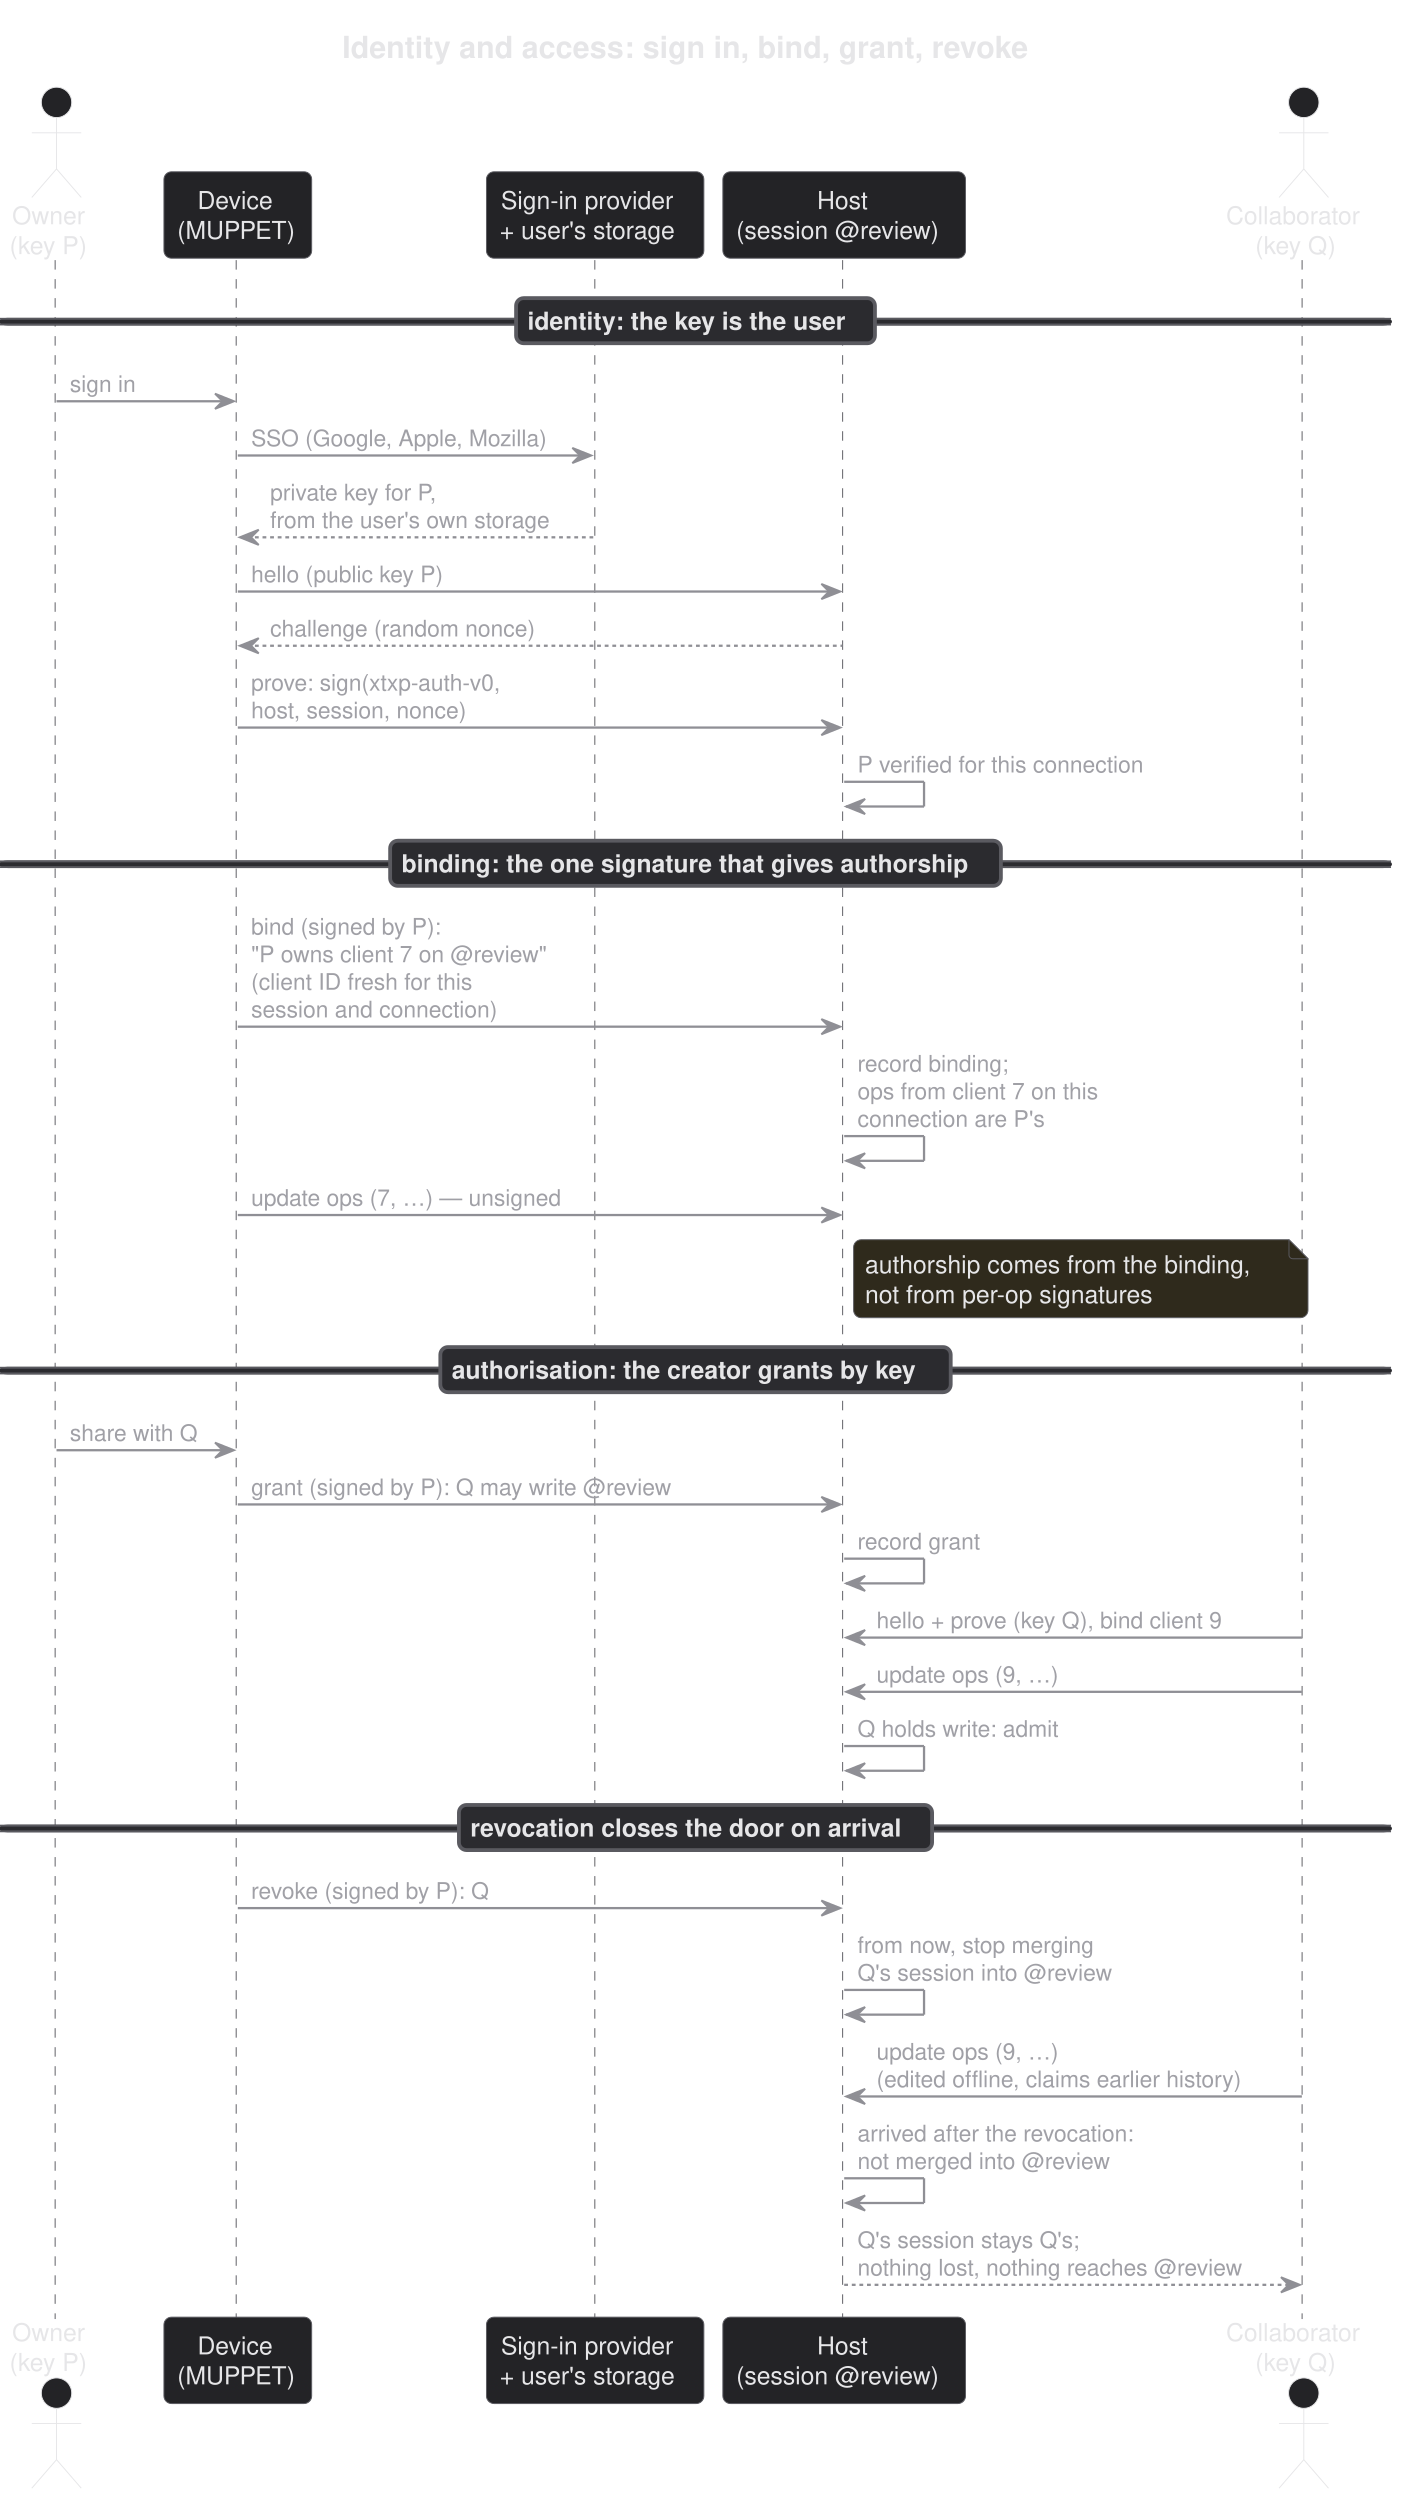
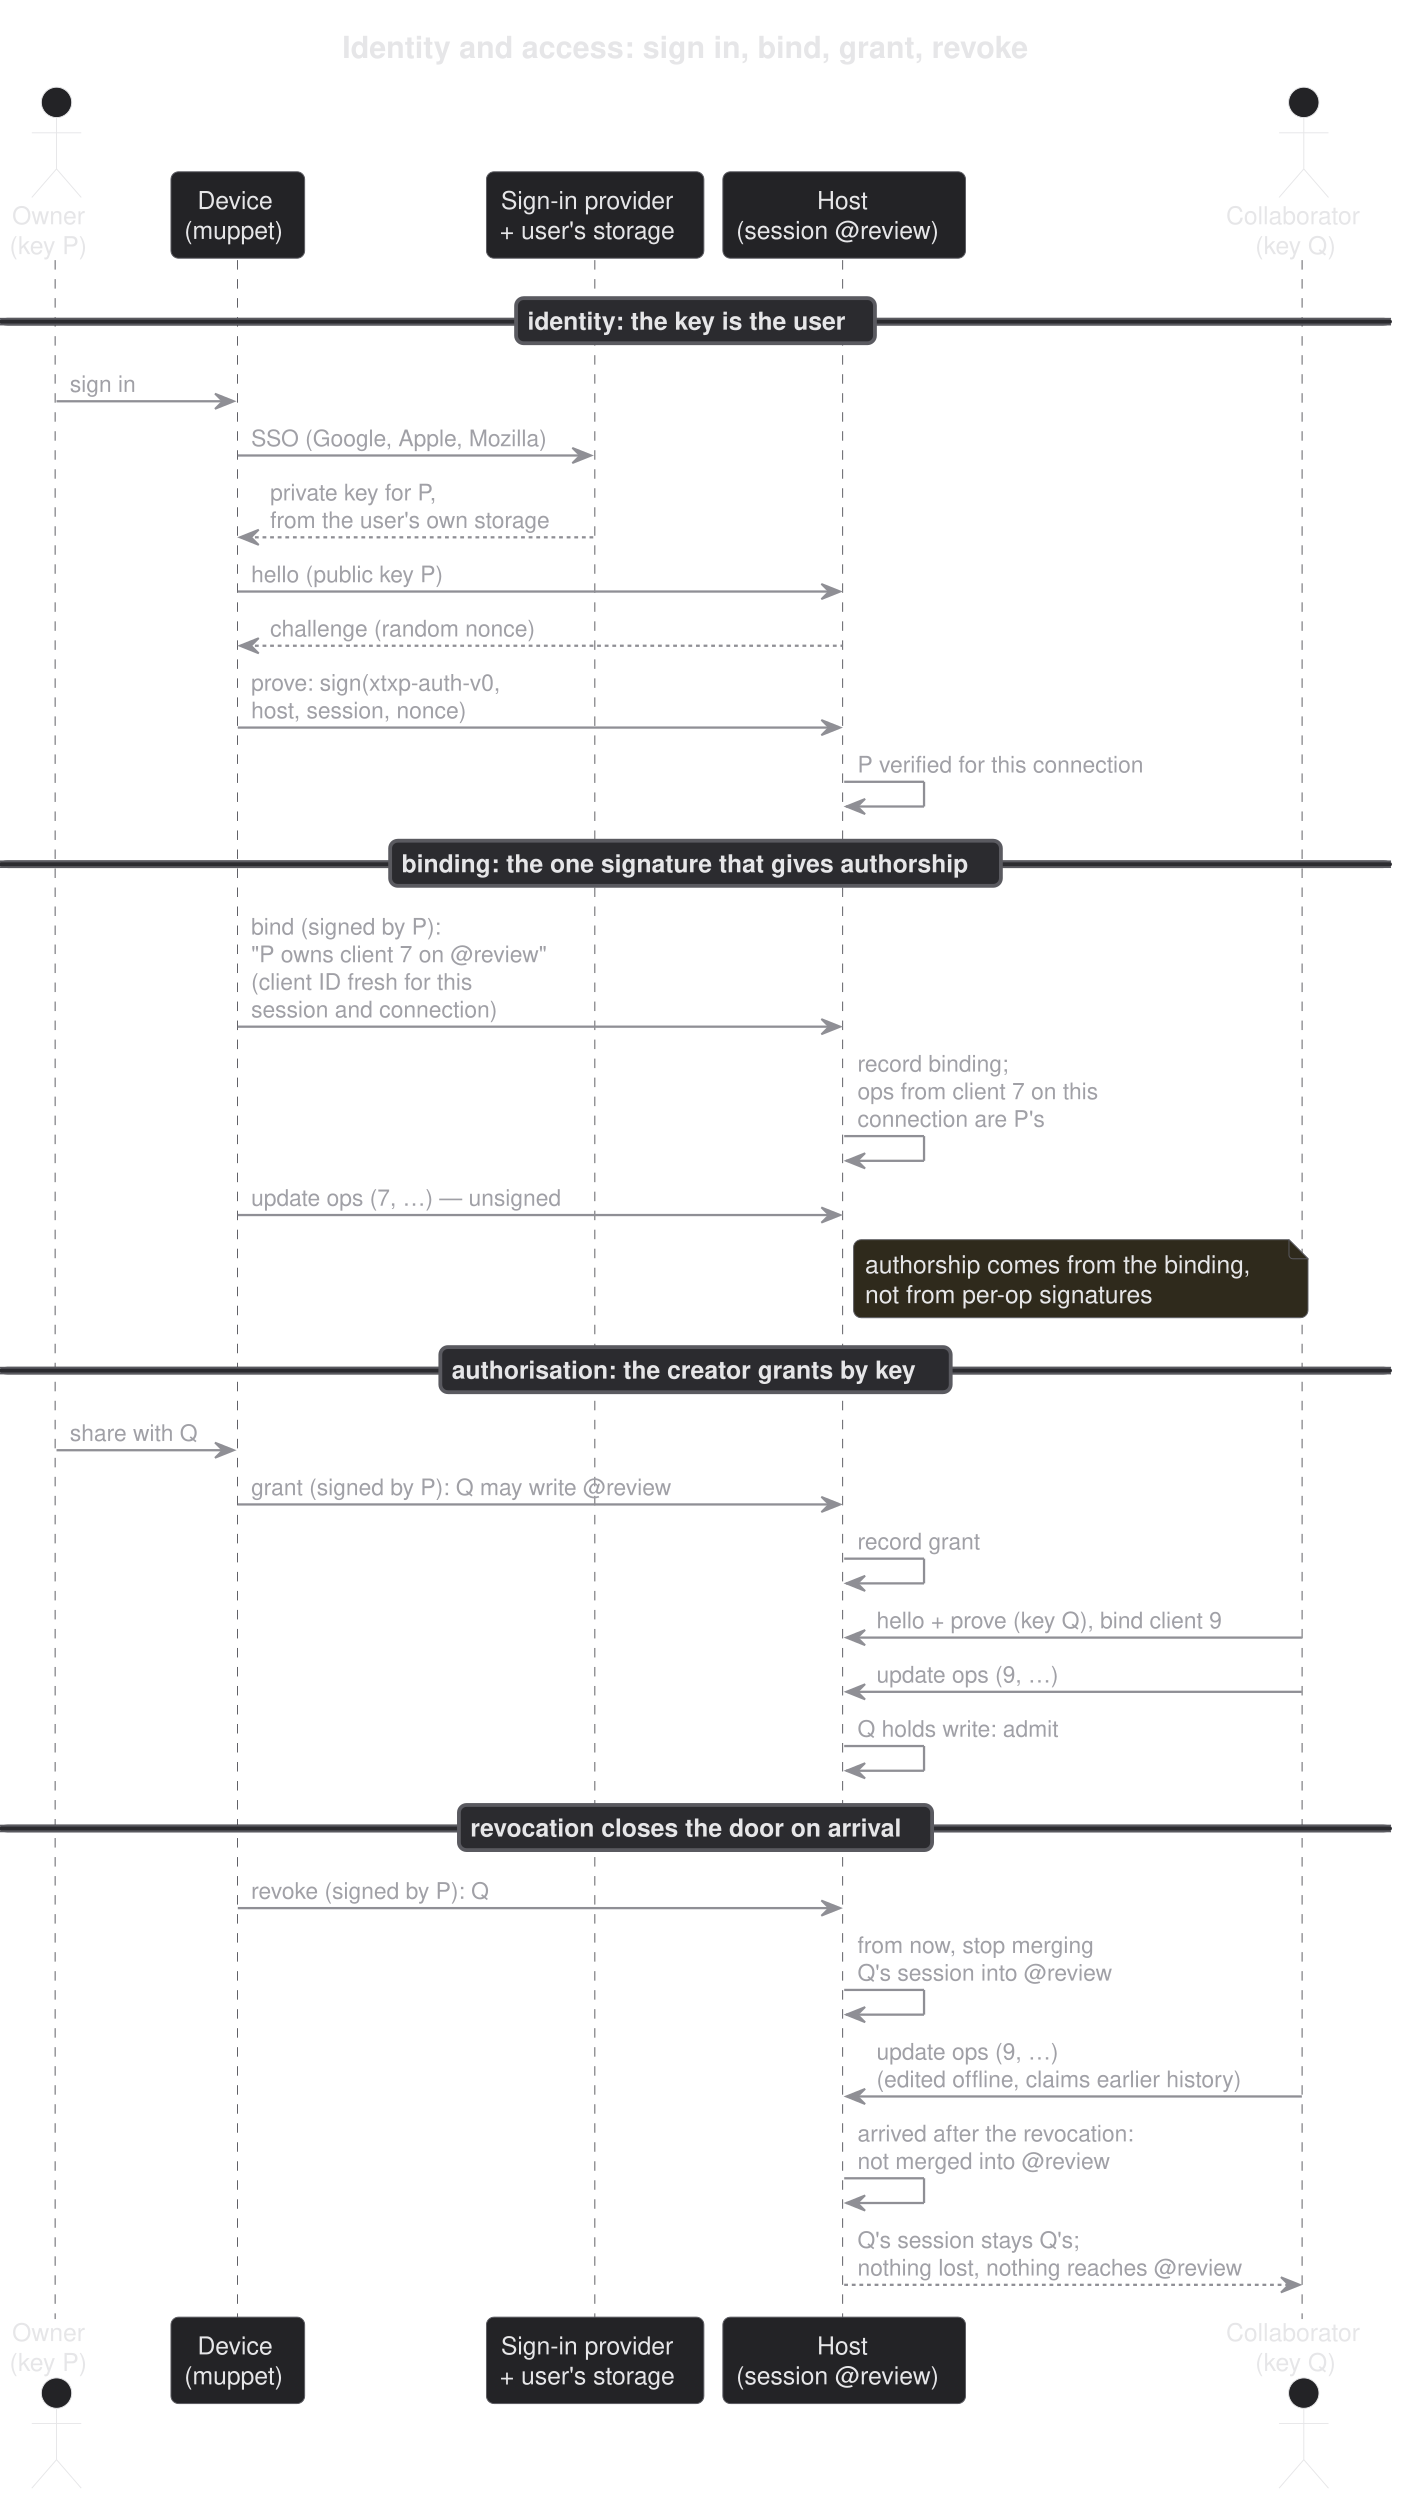
<svg xmlns="http://www.w3.org/2000/svg" contentStyleType="text/css" data-diagram-type="SEQUENCE" height="1315px" preserveAspectRatio="none" style="width:738px;height:1315px;" version="1.1" viewBox="0 0 738 1315" width="738px" zoomAndPan="magnify">
  <defs />
  <g>
    <text fill="#E6E6E8" font-family="Helvetica" font-size="16" font-weight="bold" lengthAdjust="spacing" textLength="370.695" x="179.993" y="30.5">Identity and access: sign in, bind, grant, revoke</text>
    <g>
      <rect fill="#000000" fill-opacity="0" height="1083.002" width="8" x="25.731" y="136.818" />
      <line style="stroke:#5A5A60;stroke-width:0.5;stroke-dasharray:5,5;" x1="29" x2="29" y1="136.818" y2="1219.82" />
    </g>
    <g>
      <rect fill="#000000" fill-opacity="0" height="1083.002" width="8" x="121.087" y="136.818" />
-       <line style="stroke:#5A5A60;stroke-width:0.5;stroke-dasharray:5,5;" x1="124.231" x2="124.231" y1="136.818" y2="1219.82" />
+       <line style="stroke:#5A5A60;stroke-width:0.5;stroke-dasharray:5,5;" x1="124.932" x2="124.932" y1="136.818" y2="1219.82" />
    </g>
    <g>
      <rect fill="#000000" fill-opacity="0" height="1083.002" width="8" x="309.055" y="136.818" />
      <line style="stroke:#5A5A60;stroke-width:0.5;stroke-dasharray:5,5;" x1="312.88" x2="312.88" y1="136.818" y2="1219.82" />
    </g>
    <g>
      <rect fill="#000000" fill-opacity="0" height="1083.002" width="8" x="440.045" y="136.818" />
      <line style="stroke:#5A5A60;stroke-width:0.5;stroke-dasharray:5,5;" x1="443.231" x2="443.231" y1="136.818" y2="1219.82" />
    </g>
    <g>
      <rect fill="#000000" fill-opacity="0" height="1083.002" width="8" x="681.791" y="136.818" />
      <line style="stroke:#5A5A60;stroke-width:0.5;stroke-dasharray:5,5;" x1="684.902" x2="684.902" y1="136.818" y2="1219.82" />
    </g>
    <g class="participant participant-head" data-participant="o">
      <text fill="#E6E6E8" font-family="Helvetica" font-size="13" lengthAdjust="spacing" textLength="40.733" x="6.365" y="117.953">Owner</text>
      <text fill="#E6E6E8" font-family="Helvetica" font-size="13" lengthAdjust="spacing" textLength="43.462" x="5" y="133.683">(key P)</text>
      <ellipse cx="29.731" cy="53.859" fill="#232326" rx="8" ry="8" style="stroke:#E6E6E8;stroke-width:0.5;" />
      <path d="M29.731,61.859 L29.731,88.859 M16.731,69.859 L42.731,69.859 M29.731,88.859 L16.731,103.859 M29.731,88.859 L42.731,103.859" fill="none" style="stroke:#E6E6E8;stroke-width:0.5;" />
    </g>
    <g class="participant participant-tail" data-participant="o">
      <text fill="#E6E6E8" font-family="Helvetica" font-size="13" lengthAdjust="spacing" textLength="40.733" x="6.365" y="1231.414">Owner</text>
      <text fill="#E6E6E8" font-family="Helvetica" font-size="13" lengthAdjust="spacing" textLength="43.462" x="5" y="1247.144">(key P)</text>
      <ellipse cx="29.731" cy="1258.779" fill="#232326" rx="8" ry="8" style="stroke:#E6E6E8;stroke-width:0.5;" />
      <path d="M29.731,1266.779 L29.731,1293.779 M16.731,1274.779 L42.731,1274.779 M29.731,1293.779 L16.731,1308.779 M29.731,1293.779 L42.731,1308.779" fill="none" style="stroke:#E6E6E8;stroke-width:0.5;" />
    </g>
    <g class="participant participant-head" data-participant="d">
-       <rect fill="#232326" height="45.459" rx="4" ry="4" style="stroke:#5A5A60;stroke-width:0.5;" width="77.711" x="86.231" y="90.359" />
+       <rect fill="#232326" height="45.459" rx="4" ry="4" style="stroke:#5A5A60;stroke-width:0.5;" width="70.31" x="89.932" y="90.359" />
      <text fill="#E6E6E8" font-family="Helvetica" font-size="13" lengthAdjust="spacing" textLength="42.421" x="103.876" y="109.953">Device</text>
-       <text fill="#E6E6E8" font-family="Helvetica" font-size="13" lengthAdjust="spacing" textLength="63.711" x="93.231" y="125.683">(MUPPET)</text>
+       <text fill="#E6E6E8" font-family="Helvetica" font-size="13" lengthAdjust="spacing" textLength="56.31" x="96.932" y="125.683">(muppet)</text>
    </g>
    <g class="participant participant-tail" data-participant="d">
-       <rect fill="#232326" height="45.459" rx="4" ry="4" style="stroke:#5A5A60;stroke-width:0.5;" width="77.711" x="86.231" y="1218.82" />
+       <rect fill="#232326" height="45.459" rx="4" ry="4" style="stroke:#5A5A60;stroke-width:0.5;" width="70.31" x="89.932" y="1218.82" />
      <text fill="#E6E6E8" font-family="Helvetica" font-size="13" lengthAdjust="spacing" textLength="42.421" x="103.876" y="1238.414">Device</text>
-       <text fill="#E6E6E8" font-family="Helvetica" font-size="13" lengthAdjust="spacing" textLength="63.711" x="93.231" y="1254.144">(MUPPET)</text>
+       <text fill="#E6E6E8" font-family="Helvetica" font-size="13" lengthAdjust="spacing" textLength="56.31" x="96.932" y="1254.144">(muppet)</text>
    </g>
    <g class="participant participant-head" data-participant="sso">
      <rect fill="#232326" height="45.459" rx="4" ry="4" style="stroke:#5A5A60;stroke-width:0.5;" width="114.35" x="255.88" y="90.359" />
      <text fill="#E6E6E8" font-family="Helvetica" font-size="13" lengthAdjust="spacing" textLength="99.144" x="263.483" y="109.953">Sign-in provider</text>
      <text fill="#E6E6E8" font-family="Helvetica" font-size="13" lengthAdjust="spacing" textLength="100.35" x="262.88" y="125.683">+ user's storage</text>
    </g>
    <g class="participant participant-tail" data-participant="sso">
      <rect fill="#232326" height="45.459" rx="4" ry="4" style="stroke:#5A5A60;stroke-width:0.5;" width="114.35" x="255.88" y="1218.82" />
      <text fill="#E6E6E8" font-family="Helvetica" font-size="13" lengthAdjust="spacing" textLength="99.144" x="263.483" y="1238.414">Sign-in provider</text>
      <text fill="#E6E6E8" font-family="Helvetica" font-size="13" lengthAdjust="spacing" textLength="100.35" x="262.88" y="1254.144">+ user's storage</text>
    </g>
    <g class="participant participant-head" data-participant="t">
      <rect fill="#232326" height="45.459" rx="4" ry="4" style="stroke:#5A5A60;stroke-width:0.5;" width="127.629" x="380.231" y="90.359" />
      <text fill="#E6E6E8" font-family="Helvetica" font-size="13" lengthAdjust="spacing" textLength="28.571" x="429.76" y="109.953">Host</text>
      <text fill="#E6E6E8" font-family="Helvetica" font-size="13" lengthAdjust="spacing" textLength="113.629" x="387.231" y="125.683">(session @review)</text>
    </g>
    <g class="participant participant-tail" data-participant="t">
      <rect fill="#232326" height="45.459" rx="4" ry="4" style="stroke:#5A5A60;stroke-width:0.5;" width="127.629" x="380.231" y="1218.82" />
      <text fill="#E6E6E8" font-family="Helvetica" font-size="13" lengthAdjust="spacing" textLength="28.571" x="429.76" y="1238.414">Host</text>
      <text fill="#E6E6E8" font-family="Helvetica" font-size="13" lengthAdjust="spacing" textLength="113.629" x="387.231" y="1254.144">(session @review)</text>
    </g>
    <g class="participant participant-head" data-participant="q">
      <text fill="#E6E6E8" font-family="Helvetica" font-size="13" lengthAdjust="spacing" textLength="75.778" x="644.902" y="117.953">Collaborator</text>
      <text fill="#E6E6E8" font-family="Helvetica" font-size="13" lengthAdjust="spacing" textLength="45.1" x="660.241" y="133.683">(key Q)</text>
      <ellipse cx="685.791" cy="53.859" fill="#232326" rx="8" ry="8" style="stroke:#E6E6E8;stroke-width:0.5;" />
      <path d="M685.791,61.859 L685.791,88.859 M672.791,69.859 L698.791,69.859 M685.791,88.859 L672.791,103.859 M685.791,88.859 L698.791,103.859" fill="none" style="stroke:#E6E6E8;stroke-width:0.5;" />
    </g>
    <g class="participant participant-tail" data-participant="q">
      <text fill="#E6E6E8" font-family="Helvetica" font-size="13" lengthAdjust="spacing" textLength="75.778" x="644.902" y="1231.414">Collaborator</text>
      <text fill="#E6E6E8" font-family="Helvetica" font-size="13" lengthAdjust="spacing" textLength="45.1" x="660.241" y="1247.144">(key Q)</text>
      <ellipse cx="685.791" cy="1258.779" fill="#232326" rx="8" ry="8" style="stroke:#E6E6E8;stroke-width:0.5;" />
      <path d="M685.791,1266.779 L685.791,1293.779 M672.791,1274.779 L698.791,1274.779 M685.791,1293.779 L672.791,1308.779 M685.791,1293.779 L698.791,1308.779" fill="none" style="stroke:#E6E6E8;stroke-width:0.5;" />
    </g>
    <rect fill="#2B2B2F" height="3" rx="4" ry="4" style="stroke:#2B2B2F;stroke-width:1;" width="731.68" x="0" y="167.683" />
    <line style="stroke:#5A5A60;stroke-width:1;" x1="0" x2="731.68" y1="167.683" y2="167.683" />
    <line style="stroke:#5A5A60;stroke-width:1;" x1="0" x2="731.68" y1="170.683" y2="170.683" />
    <rect fill="#2B2B2F" height="23.73" rx="4" ry="4" style="stroke:#5A5A60;stroke-width:2;" width="188.764" x="271.458" y="156.818" />
    <text fill="#E6E6E8" font-family="Helvetica" font-size="13" font-weight="bold" lengthAdjust="spacing" textLength="171.685" x="277.458" y="173.412">identity: the key is the user</text>
    <g class="message" data-participant-1="o" data-participant-2="d">
      <polygon fill="#8F8F95" points="113.087,207.067,123.087,211.067,113.087,215.067,117.087,211.067" style="stroke:#8F8F95;stroke-width:1;" />
      <line style="stroke:#8F8F95;stroke-width:1.2;" x1="29.731" x2="119.087" y1="211.067" y2="211.067" />
      <text fill="#A0A0A6" font-family="Helvetica" font-size="12" lengthAdjust="spacing" textLength="37.06" x="36.731" y="206.173">sign in</text>
    </g>
    <g class="message" data-participant-1="d" data-participant-2="sso">
      <polygon fill="#8F8F95" points="301.055,235.587,311.055,239.587,301.055,243.587,305.055,239.587" style="stroke:#8F8F95;stroke-width:1;" />
      <line style="stroke:#8F8F95;stroke-width:1.2;" x1="125.087" x2="307.055" y1="239.587" y2="239.587" />
      <text fill="#A0A0A6" font-family="Helvetica" font-size="12" lengthAdjust="spacing" textLength="163.969" x="132.087" y="234.692">SSO (Google, Apple, Mozilla)</text>
    </g>
    <g class="message" data-participant-1="sso" data-participant-2="d">
      <polygon fill="#8F8F95" points="136.087,278.626,126.087,282.626,136.087,286.626,132.087,282.626" style="stroke:#8F8F95;stroke-width:1;" />
      <line style="stroke:#8F8F95;stroke-width:1.2;stroke-dasharray:2,2;" x1="130.087" x2="312.055" y1="282.626" y2="282.626" />
      <text fill="#A0A0A6" font-family="Helvetica" font-size="12" lengthAdjust="spacing" textLength="96.902" x="142.087" y="263.212">private key for P,</text>
      <text fill="#A0A0A6" font-family="Helvetica" font-size="12" lengthAdjust="spacing" textLength="160.231" x="142.087" y="277.731">from the user's own storage</text>
    </g>
    <g class="message" data-participant-1="d" data-participant-2="t">
      <polygon fill="#8F8F95" points="432.045,307.146,442.045,311.146,432.045,315.146,436.045,311.146" style="stroke:#8F8F95;stroke-width:1;" />
      <line style="stroke:#8F8F95;stroke-width:1.2;" x1="125.087" x2="438.045" y1="311.146" y2="311.146" />
      <text fill="#A0A0A6" font-family="Helvetica" font-size="12" lengthAdjust="spacing" textLength="108.428" x="132.087" y="306.251">hello (public key P)</text>
    </g>
    <g class="message" data-participant-1="t" data-participant-2="d">
      <polygon fill="#8F8F95" points="136.087,335.665,126.087,339.665,136.087,343.665,132.087,339.665" style="stroke:#8F8F95;stroke-width:1;" />
      <line style="stroke:#8F8F95;stroke-width:1.2;stroke-dasharray:2,2;" x1="130.087" x2="443.045" y1="339.665" y2="339.665" />
      <text fill="#A0A0A6" font-family="Helvetica" font-size="12" lengthAdjust="spacing" textLength="149.074" x="142.087" y="334.771">challenge (random nonce)</text>
    </g>
    <g class="message" data-participant-1="d" data-participant-2="t">
      <polygon fill="#8F8F95" points="432.045,378.704,442.045,382.704,432.045,386.704,436.045,382.704" style="stroke:#8F8F95;stroke-width:1;" />
      <line style="stroke:#8F8F95;stroke-width:1.2;" x1="125.087" x2="438.045" y1="382.704" y2="382.704" />
      <text fill="#A0A0A6" font-family="Helvetica" font-size="12" lengthAdjust="spacing" textLength="145.74" x="132.087" y="363.29">prove: sign(xtxp-auth-v0,</text>
      <text fill="#A0A0A6" font-family="Helvetica" font-size="12" lengthAdjust="spacing" textLength="121.008" x="132.087" y="377.81">host, session, nonce)</text>
    </g>
    <g class="message" data-participant-1="t" data-participant-2="t">
      <line style="stroke:#8F8F95;stroke-width:1.2;" x1="444.045" x2="486.045" y1="411.224" y2="411.224" />
      <line style="stroke:#8F8F95;stroke-width:1.2;" x1="486.045" x2="486.045" y1="411.224" y2="424.224" />
      <line style="stroke:#8F8F95;stroke-width:1.2;" x1="445.045" x2="486.045" y1="424.224" y2="424.224" />
      <polygon fill="#8F8F95" points="455.045,420.224,445.045,424.224,455.045,428.224,451.045,424.224" style="stroke:#8F8F95;stroke-width:1;" />
      <text fill="#A0A0A6" font-family="Helvetica" font-size="12" lengthAdjust="spacing" textLength="163.635" x="451.045" y="406.329">P verified for this connection</text>
    </g>
    <rect fill="#2B2B2F" height="3" rx="4" ry="4" style="stroke:#2B2B2F;stroke-width:1;" width="731.68" x="0" y="453.088" />
    <line style="stroke:#5A5A60;stroke-width:1;" x1="0" x2="731.68" y1="453.088" y2="453.088" />
    <line style="stroke:#5A5A60;stroke-width:1;" x1="0" x2="731.68" y1="456.088" y2="456.088" />
    <rect fill="#2B2B2F" height="23.73" rx="4" ry="4" style="stroke:#5A5A60;stroke-width:2;" width="321.258" x="205.211" y="442.224" />
    <text fill="#E6E6E8" font-family="Helvetica" font-size="13" font-weight="bold" lengthAdjust="spacing" textLength="304.18" x="211.211" y="458.817">binding: the one signature that gives authorship</text>
    <g class="message" data-participant-1="d" data-participant-2="t">
      <polygon fill="#8F8F95" points="432.045,536.031,442.045,540.031,432.045,544.031,436.045,540.031" style="stroke:#8F8F95;stroke-width:1;" />
      <line style="stroke:#8F8F95;stroke-width:1.2;" x1="125.087" x2="438.045" y1="540.031" y2="540.031" />
      <text fill="#A0A0A6" font-family="Helvetica" font-size="12" lengthAdjust="spacing" textLength="106.816" x="132.087" y="491.578">bind (signed by P):</text>
      <text fill="#A0A0A6" font-family="Helvetica" font-size="12" lengthAdjust="spacing" textLength="167.484" x="132.087" y="506.098">"P owns client 7 on @review"</text>
      <text fill="#A0A0A6" font-family="Helvetica" font-size="12" lengthAdjust="spacing" textLength="126.24" x="132.087" y="520.617">(client ID fresh for this</text>
      <text fill="#A0A0A6" font-family="Helvetica" font-size="12" lengthAdjust="spacing" textLength="138.691" x="132.087" y="535.137">session and connection)</text>
    </g>
    <g class="message" data-participant-1="t" data-participant-2="t">
      <line style="stroke:#8F8F95;stroke-width:1.2;" x1="444.045" x2="486.045" y1="597.59" y2="597.59" />
      <line style="stroke:#8F8F95;stroke-width:1.2;" x1="486.045" x2="486.045" y1="597.59" y2="610.59" />
      <line style="stroke:#8F8F95;stroke-width:1.2;" x1="445.045" x2="486.045" y1="610.59" y2="610.59" />
      <polygon fill="#8F8F95" points="455.045,606.59,445.045,610.59,455.045,614.59,451.045,610.59" style="stroke:#8F8F95;stroke-width:1;" />
      <text fill="#A0A0A6" font-family="Helvetica" font-size="12" lengthAdjust="spacing" textLength="86.473" x="451.045" y="563.656">record binding;</text>
      <text fill="#A0A0A6" font-family="Helvetica" font-size="12" lengthAdjust="spacing" textLength="136.435" x="451.045" y="578.176">ops from client 7 on this</text>
      <text fill="#A0A0A6" font-family="Helvetica" font-size="12" lengthAdjust="spacing" textLength="105.797" x="451.045" y="592.695">connection are P's</text>
    </g>
    <g class="message" data-participant-1="d" data-participant-2="t">
      <polygon fill="#8F8F95" points="432.045,635.109,442.045,639.109,432.045,643.109,436.045,639.109" style="stroke:#8F8F95;stroke-width:1;" />
      <line style="stroke:#8F8F95;stroke-width:1.2;" x1="125.087" x2="438.045" y1="639.109" y2="639.109" />
      <text fill="#A0A0A6" font-family="Helvetica" font-size="12" lengthAdjust="spacing" textLength="170.795" x="132.087" y="634.215">update ops (7, …) — unsigned</text>
    </g>
    <path d="M449,656.109 L449,689.109 A4,4 0 0 0 453,693.109 L684,693.109 A4,4 0 0 0 688,689.109 L688,662.109 L678,652.109 L453,652.109 A4,4 0 0 0 449,656.109" fill="#2F2A1C" style="stroke:#5A5A60;stroke-width:0.5;" />
    <path d="M678,652.109 L678,660.109 A2,2 0 0 0 680,662.109 L688,662.109 L678,652.109" fill="#2F2A1C" style="stroke:#5A5A60;stroke-width:0.5;" />
    <text fill="#E6E6E8" font-family="Helvetica" font-size="13" lengthAdjust="spacing" textLength="218.651" x="455" y="669.703">authorship comes from the binding,</text>
    <text fill="#E6E6E8" font-family="Helvetica" font-size="13" lengthAdjust="spacing" textLength="165.991" x="455" y="685.433">not from per-op signatures</text>
    <rect fill="#2B2B2F" height="3" rx="4" ry="4" style="stroke:#2B2B2F;stroke-width:1;" width="731.68" x="0" y="719.433" />
    <line style="stroke:#5A5A60;stroke-width:1;" x1="0" x2="731.68" y1="719.433" y2="719.433" />
    <line style="stroke:#5A5A60;stroke-width:1;" x1="0" x2="731.68" y1="722.433" y2="722.433" />
    <rect fill="#2B2B2F" height="23.73" rx="4" ry="4" style="stroke:#5A5A60;stroke-width:2;" width="268.459" x="231.611" y="708.568" />
    <text fill="#E6E6E8" font-family="Helvetica" font-size="13" font-weight="bold" lengthAdjust="spacing" textLength="251.38" x="237.611" y="725.162">authorisation: the creator grants by key</text>
    <g class="message" data-participant-1="o" data-participant-2="d">
      <polygon fill="#8F8F95" points="113.087,758.817,123.087,762.817,113.087,766.817,117.087,762.817" style="stroke:#8F8F95;stroke-width:1;" />
      <line style="stroke:#8F8F95;stroke-width:1.2;" x1="29.731" x2="119.087" y1="762.817" y2="762.817" />
      <text fill="#A0A0A6" font-family="Helvetica" font-size="12" lengthAdjust="spacing" textLength="71.356" x="36.731" y="757.923">share with Q</text>
    </g>
    <g class="message" data-participant-1="d" data-participant-2="t">
      <polygon fill="#8F8F95" points="432.045,787.337,442.045,791.337,432.045,795.337,436.045,791.337" style="stroke:#8F8F95;stroke-width:1;" />
      <line style="stroke:#8F8F95;stroke-width:1.2;" x1="125.087" x2="438.045" y1="791.337" y2="791.337" />
      <text fill="#A0A0A6" font-family="Helvetica" font-size="12" lengthAdjust="spacing" textLength="236.162" x="132.087" y="786.442">grant (signed by P): Q may write @review</text>
    </g>
    <g class="message" data-participant-1="t" data-participant-2="t">
      <line style="stroke:#8F8F95;stroke-width:1.2;" x1="444.045" x2="486.045" y1="819.856" y2="819.856" />
      <line style="stroke:#8F8F95;stroke-width:1.2;" x1="486.045" x2="486.045" y1="819.856" y2="832.856" />
      <line style="stroke:#8F8F95;stroke-width:1.2;" x1="445.045" x2="486.045" y1="832.856" y2="832.856" />
      <polygon fill="#8F8F95" points="455.045,828.856,445.045,832.856,455.045,836.856,451.045,832.856" style="stroke:#8F8F95;stroke-width:1;" />
      <text fill="#A0A0A6" font-family="Helvetica" font-size="12" lengthAdjust="spacing" textLength="70.436" x="451.045" y="814.962">record grant</text>
    </g>
    <g class="message" data-participant-1="q" data-participant-2="t">
      <polygon fill="#8F8F95" points="455.045,857.376,445.045,861.376,455.045,865.376,451.045,861.376" style="stroke:#8F8F95;stroke-width:1;" />
      <line style="stroke:#8F8F95;stroke-width:1.2;" x1="449.045" x2="684.791" y1="861.376" y2="861.376" />
      <text fill="#A0A0A6" font-family="Helvetica" font-size="12" lengthAdjust="spacing" textLength="195.99" x="461.045" y="856.481">hello + prove (key Q), bind client 9</text>
    </g>
    <g class="message" data-participant-1="q" data-participant-2="t">
      <polygon fill="#8F8F95" points="455.045,885.895,445.045,889.895,455.045,893.895,451.045,889.895" style="stroke:#8F8F95;stroke-width:1;" />
      <line style="stroke:#8F8F95;stroke-width:1.2;" x1="449.045" x2="684.791" y1="889.895" y2="889.895" />
      <text fill="#A0A0A6" font-family="Helvetica" font-size="12" lengthAdjust="spacing" textLength="100.477" x="461.045" y="885.001">update ops (9, …)</text>
    </g>
    <g class="message" data-participant-1="t" data-participant-2="t">
      <line style="stroke:#8F8F95;stroke-width:1.2;" x1="444.045" x2="486.045" y1="918.415" y2="918.415" />
      <line style="stroke:#8F8F95;stroke-width:1.2;" x1="486.045" x2="486.045" y1="918.415" y2="931.415" />
      <line style="stroke:#8F8F95;stroke-width:1.2;" x1="445.045" x2="486.045" y1="931.415" y2="931.415" />
      <polygon fill="#8F8F95" points="455.045,927.415,445.045,931.415,455.045,935.415,451.045,931.415" style="stroke:#8F8F95;stroke-width:1;" />
      <text fill="#A0A0A6" font-family="Helvetica" font-size="12" lengthAdjust="spacing" textLength="113.232" x="451.045" y="913.52">Q holds write: admit</text>
    </g>
    <rect fill="#2B2B2F" height="3" rx="4" ry="4" style="stroke:#2B2B2F;stroke-width:1;" width="731.68" x="0" y="960.28" />
    <line style="stroke:#5A5A60;stroke-width:1;" x1="0" x2="731.68" y1="960.28" y2="960.28" />
    <line style="stroke:#5A5A60;stroke-width:1;" x1="0" x2="731.68" y1="963.28" y2="963.28" />
    <rect fill="#2B2B2F" height="23.73" rx="4" ry="4" style="stroke:#5A5A60;stroke-width:2;" width="248.895" x="241.393" y="949.415" />
    <text fill="#E6E6E8" font-family="Helvetica" font-size="13" font-weight="bold" lengthAdjust="spacing" textLength="231.816" x="247.393" y="966.009">revocation closes the door on arrival</text>
    <g class="message" data-participant-1="d" data-participant-2="t">
      <polygon fill="#8F8F95" points="432.045,999.664,442.045,1003.664,432.045,1007.664,436.045,1003.664" style="stroke:#8F8F95;stroke-width:1;" />
      <line style="stroke:#8F8F95;stroke-width:1.2;" x1="125.087" x2="438.045" y1="1003.664" y2="1003.664" />
      <text fill="#A0A0A6" font-family="Helvetica" font-size="12" lengthAdjust="spacing" textLength="133.711" x="132.087" y="998.769">revoke (signed by P): Q</text>
    </g>
    <g class="message" data-participant-1="t" data-participant-2="t">
      <line style="stroke:#8F8F95;stroke-width:1.2;" x1="444.045" x2="486.045" y1="1046.703" y2="1046.703" />
      <line style="stroke:#8F8F95;stroke-width:1.2;" x1="486.045" x2="486.045" y1="1046.703" y2="1059.703" />
      <line style="stroke:#8F8F95;stroke-width:1.2;" x1="445.045" x2="486.045" y1="1059.703" y2="1059.703" />
      <polygon fill="#8F8F95" points="455.045,1055.703,445.045,1059.703,455.045,1063.703,451.045,1059.703" style="stroke:#8F8F95;stroke-width:1;" />
      <text fill="#A0A0A6" font-family="Helvetica" font-size="12" lengthAdjust="spacing" textLength="135.897" x="451.045" y="1027.289">from now, stop merging</text>
      <text fill="#A0A0A6" font-family="Helvetica" font-size="12" lengthAdjust="spacing" textLength="143.109" x="451.045" y="1041.809">Q's session into @review</text>
    </g>
    <g class="message" data-participant-1="q" data-participant-2="t">
      <polygon fill="#8F8F95" points="455.045,1098.742,445.045,1102.742,455.045,1106.742,451.045,1102.742" style="stroke:#8F8F95;stroke-width:1;" />
      <line style="stroke:#8F8F95;stroke-width:1.2;" x1="449.045" x2="684.791" y1="1102.742" y2="1102.742" />
      <text fill="#A0A0A6" font-family="Helvetica" font-size="12" lengthAdjust="spacing" textLength="100.477" x="461.045" y="1083.328">update ops (9, …)</text>
      <text fill="#A0A0A6" font-family="Helvetica" font-size="12" lengthAdjust="spacing" textLength="207.756" x="461.045" y="1097.848">(edited offline, claims earlier history)</text>
    </g>
    <g class="message" data-participant-1="t" data-participant-2="t">
      <line style="stroke:#8F8F95;stroke-width:1.2;" x1="444.045" x2="486.045" y1="1145.781" y2="1145.781" />
      <line style="stroke:#8F8F95;stroke-width:1.2;" x1="486.045" x2="486.045" y1="1145.781" y2="1158.781" />
      <line style="stroke:#8F8F95;stroke-width:1.2;" x1="445.045" x2="486.045" y1="1158.781" y2="1158.781" />
      <polygon fill="#8F8F95" points="455.045,1154.781,445.045,1158.781,455.045,1162.781,451.045,1158.781" style="stroke:#8F8F95;stroke-width:1;" />
      <text fill="#A0A0A6" font-family="Helvetica" font-size="12" lengthAdjust="spacing" textLength="158.15" x="451.045" y="1126.367">arrived after the revocation:</text>
      <text fill="#A0A0A6" font-family="Helvetica" font-size="12" lengthAdjust="spacing" textLength="142.752" x="451.045" y="1140.887">not merged into @review</text>
    </g>
    <g class="message" data-participant-1="t" data-participant-2="q">
      <polygon fill="#8F8F95" points="673.791,1197.82,683.791,1201.82,673.791,1205.82,677.791,1201.82" style="stroke:#8F8F95;stroke-width:1;" />
      <line style="stroke:#8F8F95;stroke-width:1.2;stroke-dasharray:2,2;" x1="444.045" x2="679.791" y1="1201.82" y2="1201.82" />
      <text fill="#A0A0A6" font-family="Helvetica" font-size="12" lengthAdjust="spacing" textLength="125.227" x="451.045" y="1182.406">Q's session stays Q's;</text>
      <text fill="#A0A0A6" font-family="Helvetica" font-size="12" lengthAdjust="spacing" textLength="217.746" x="451.045" y="1196.926">nothing lost, nothing reaches @review</text>
    </g>
  </g>
</svg>
